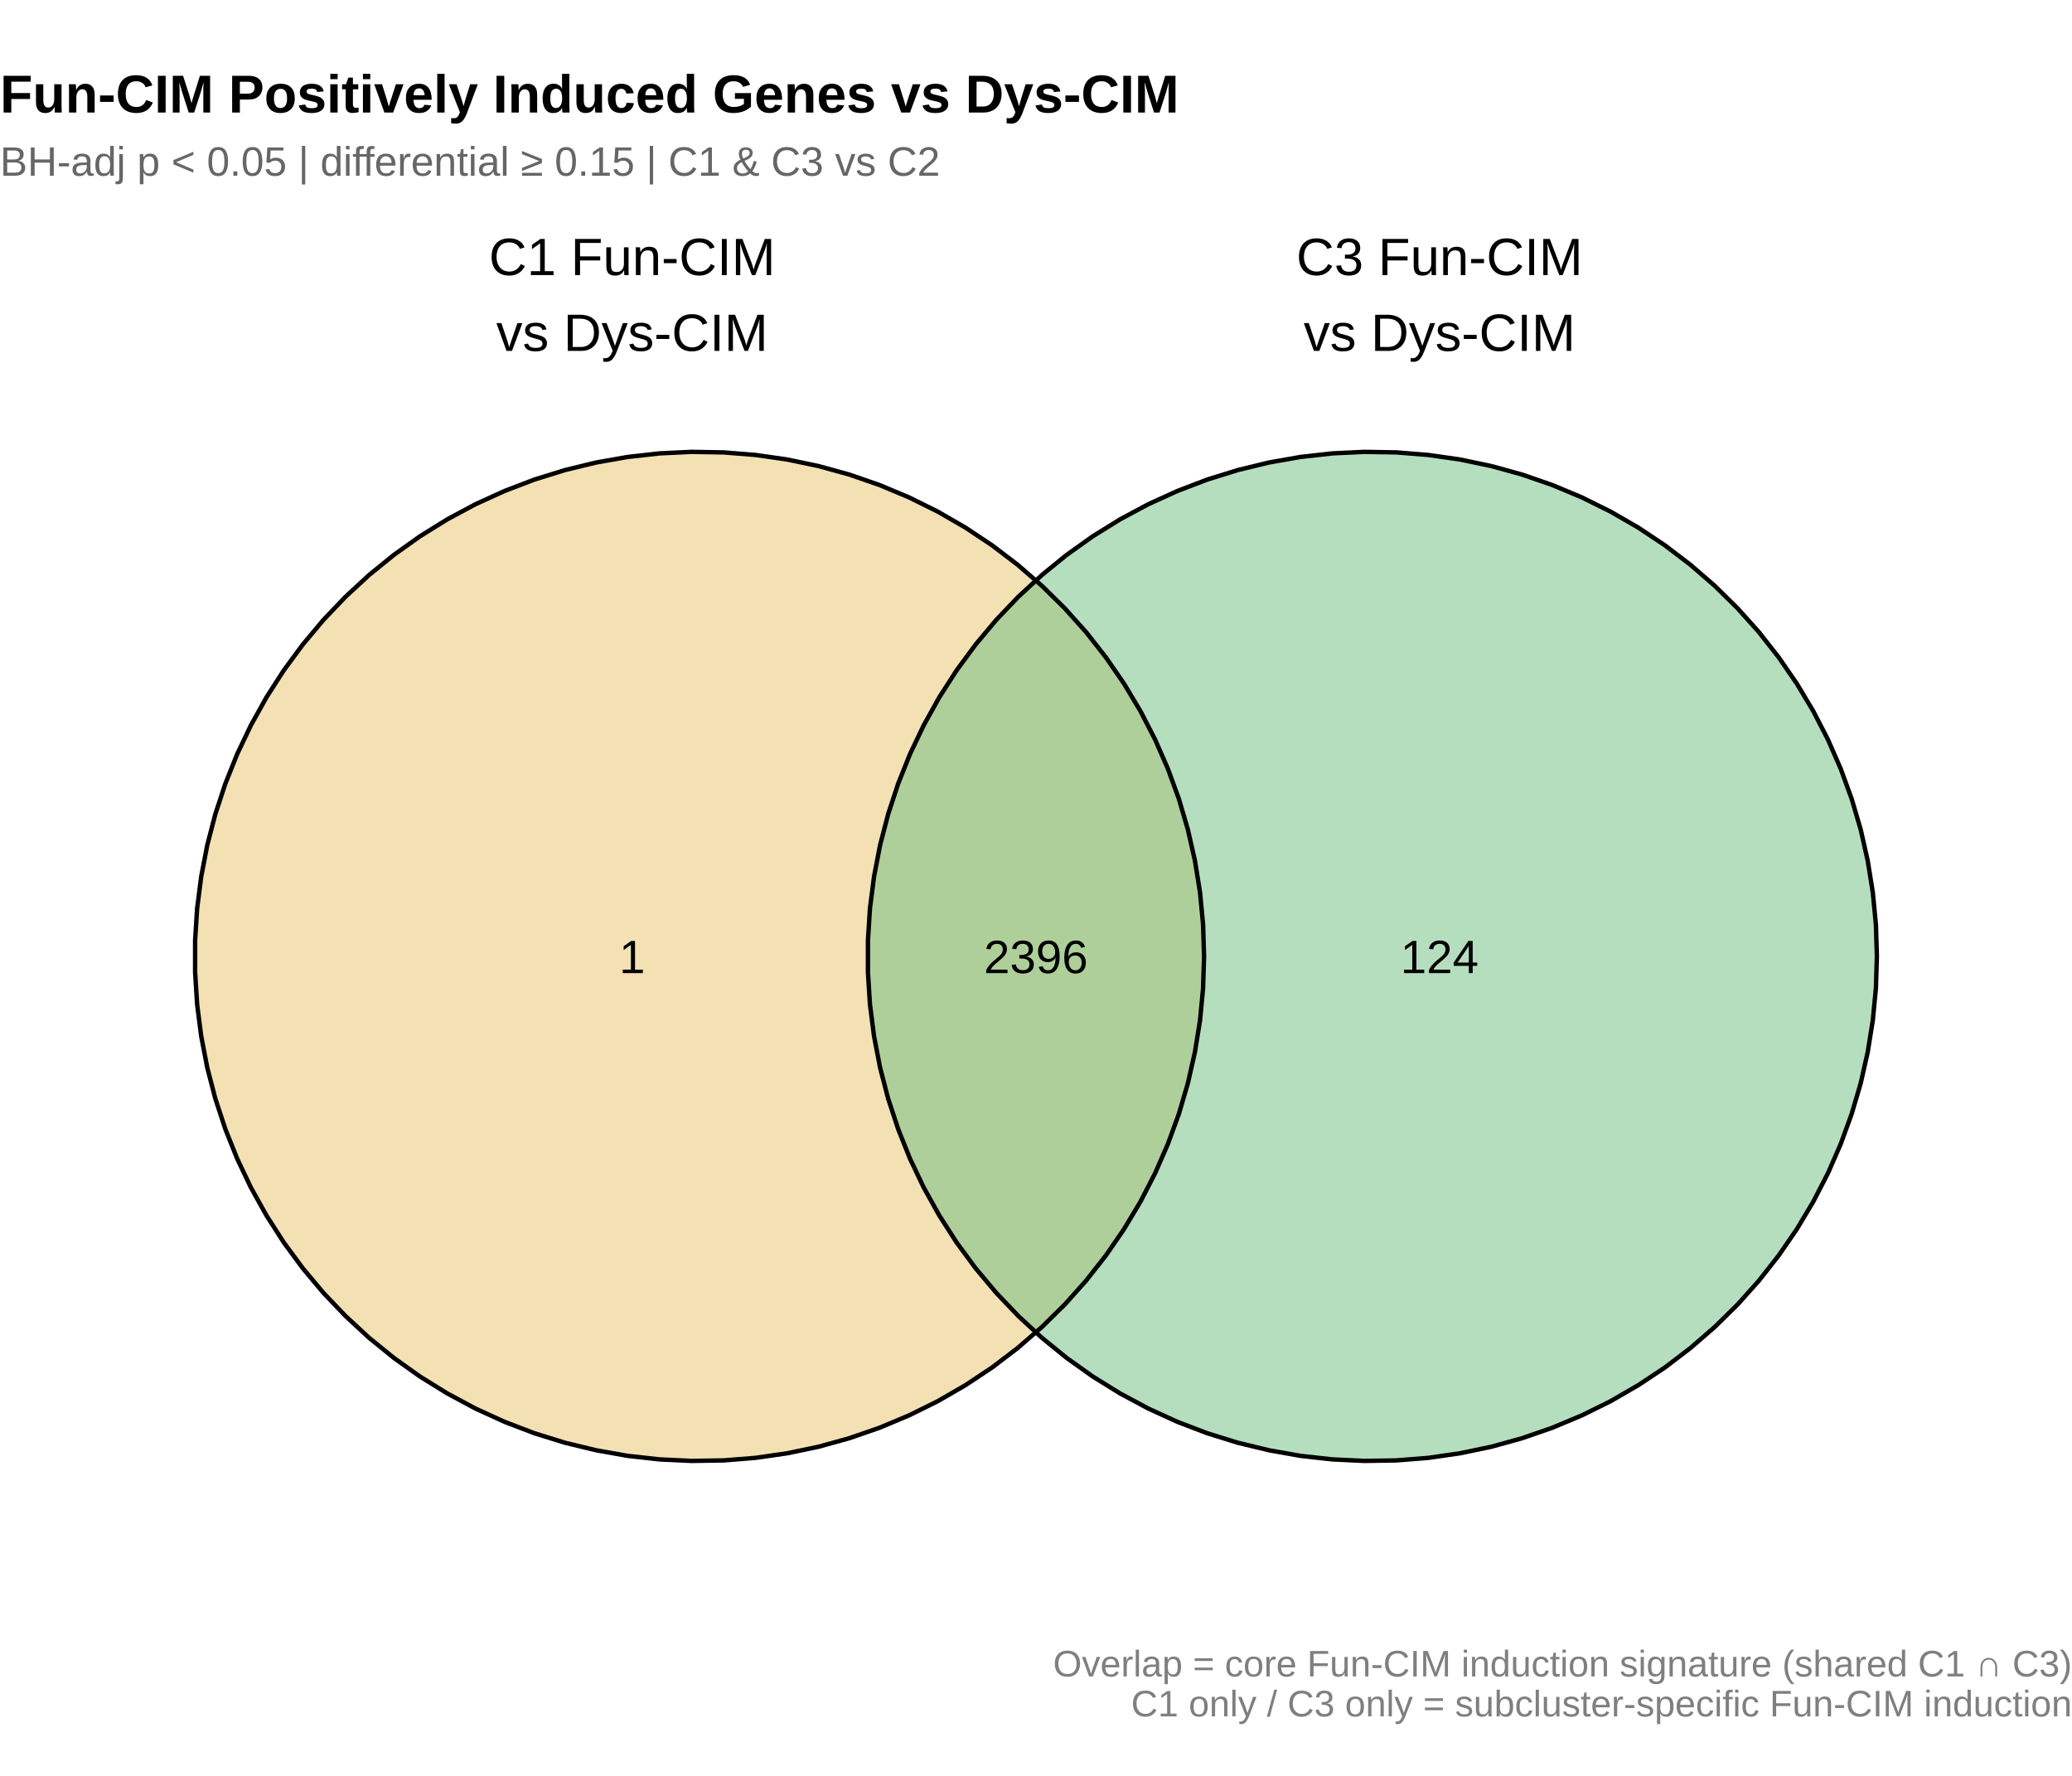
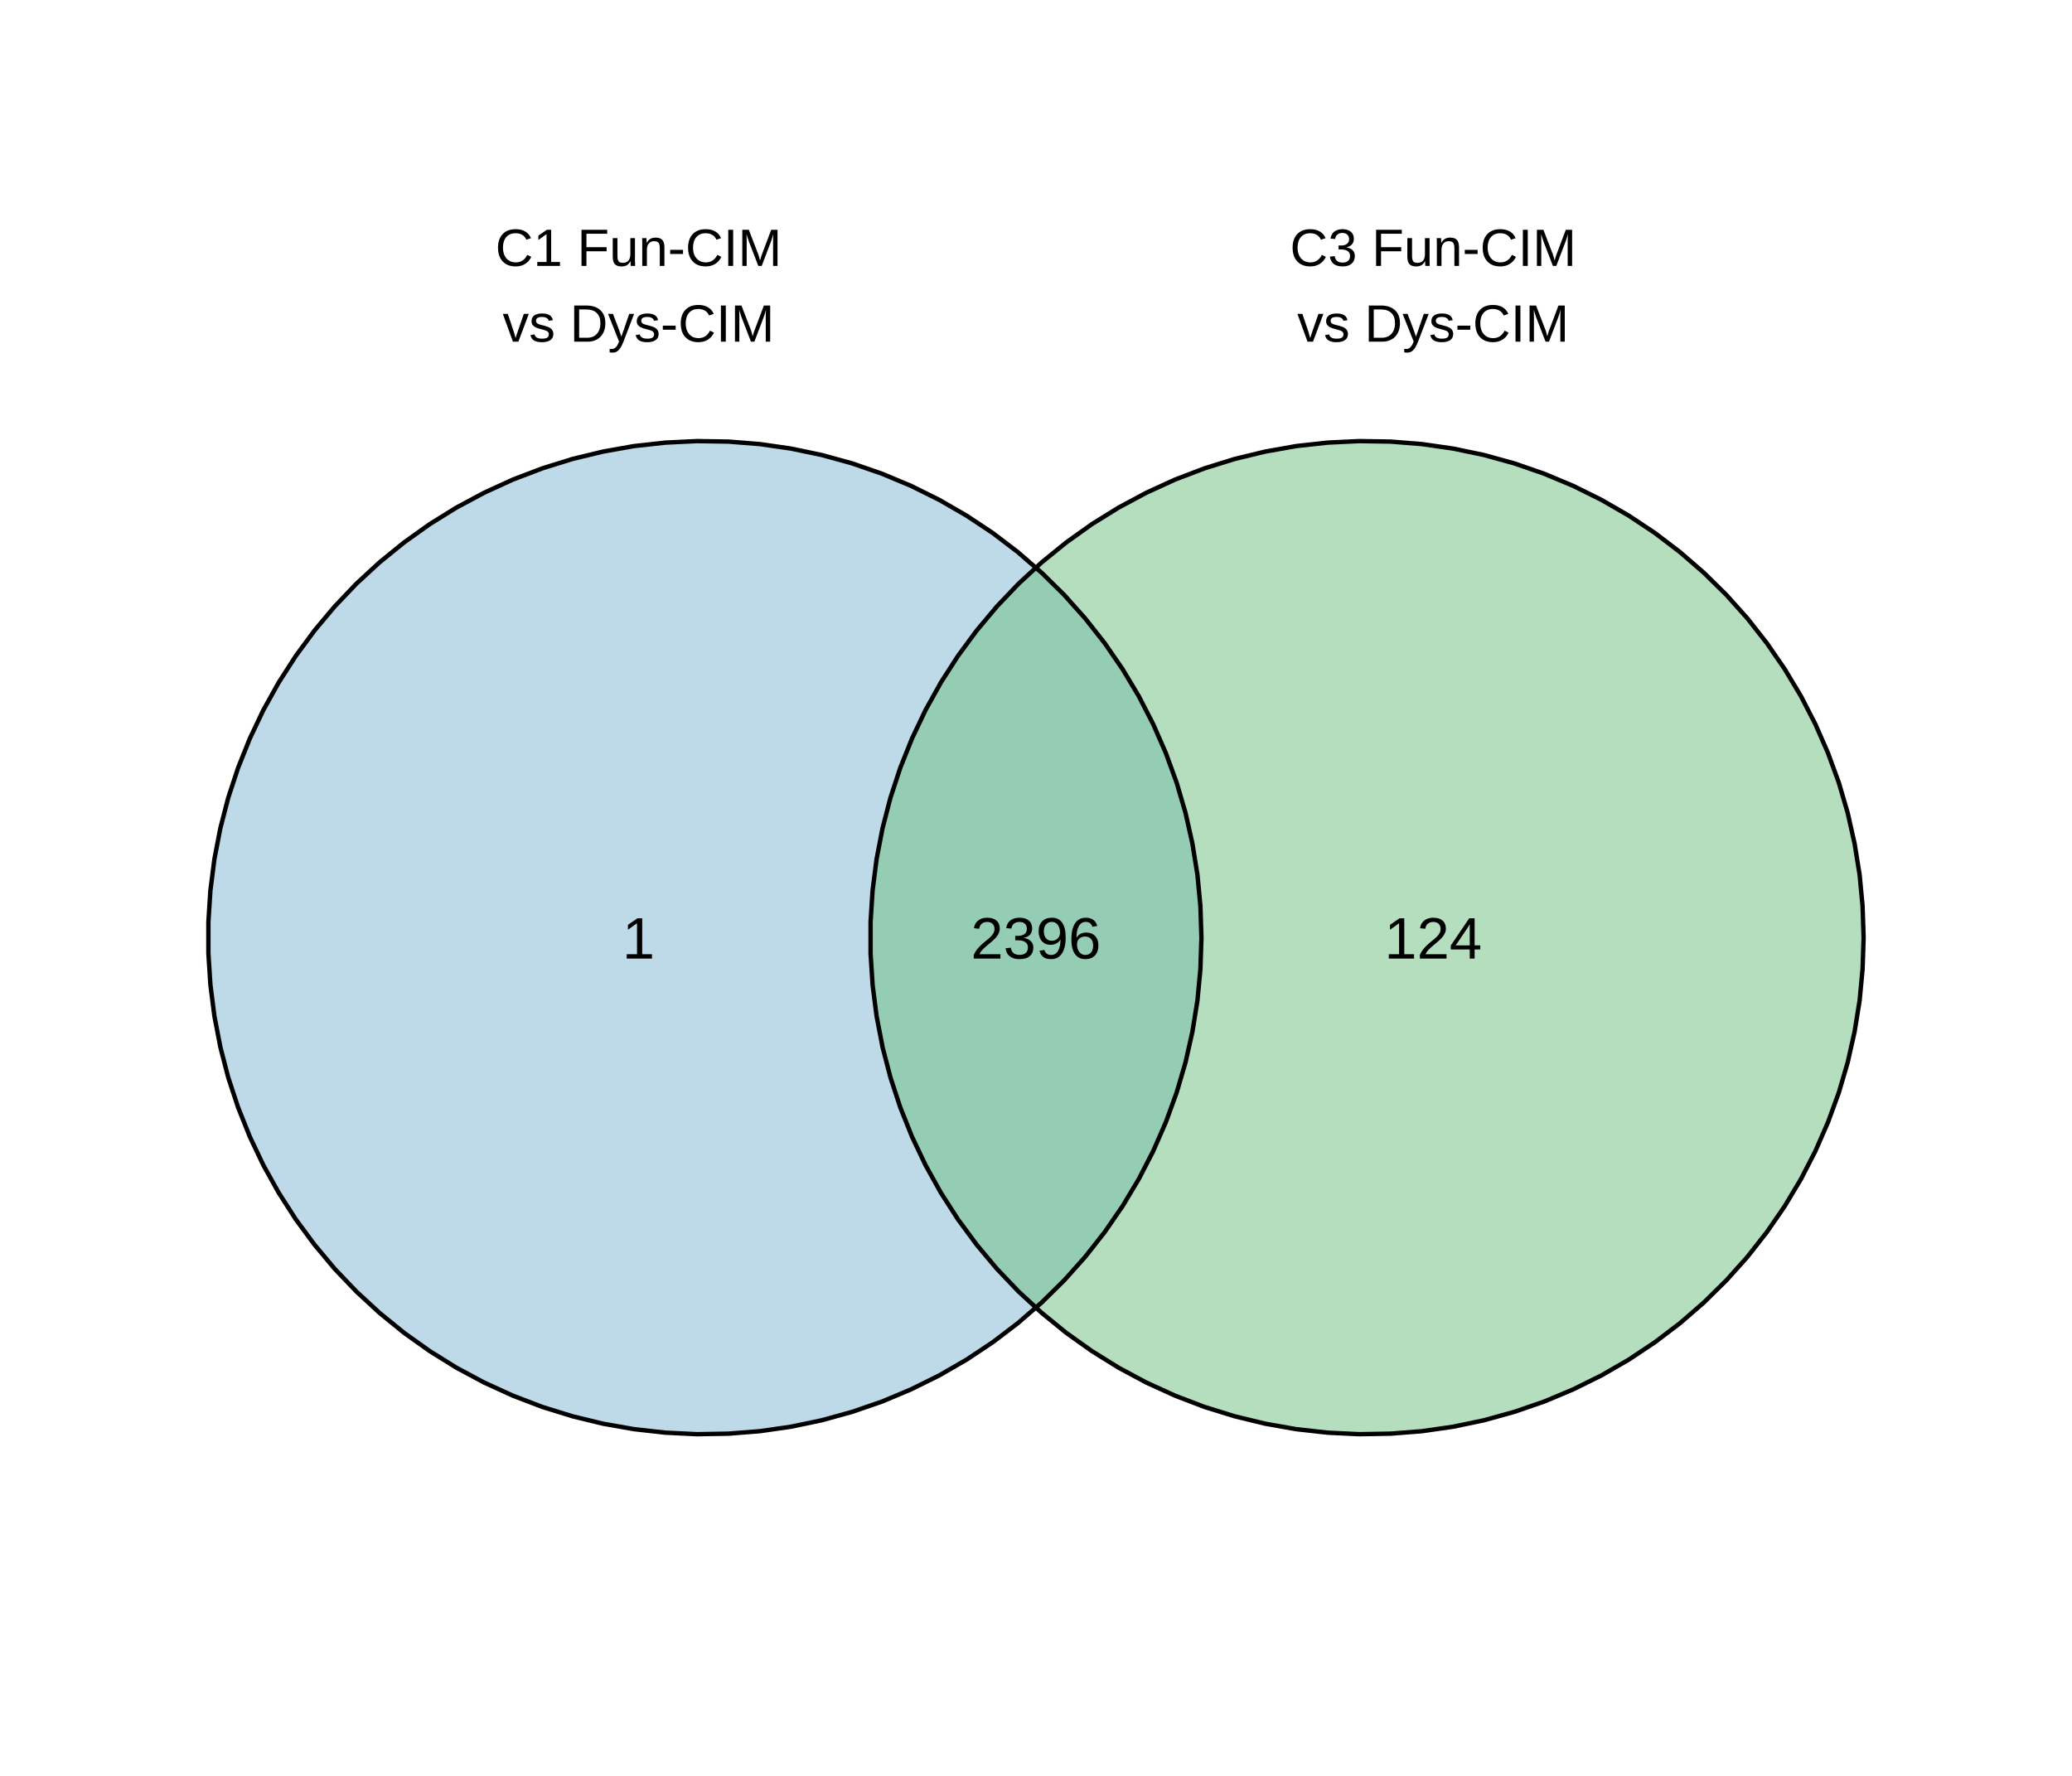
<svg xmlns="http://www.w3.org/2000/svg" width="504.00pt" height="432.00pt" viewBox="0 0 504.00 432.00">
  <g class="svglite">
    <defs>
      <style type="text/css">
    .svglite line, .svglite polyline, .svglite polygon, .svglite path, .svglite rect, .svglite circle {
      fill: none;
      stroke: #000000;
      stroke-linecap: round;
      stroke-linejoin: round;
      stroke-miterlimit: 10.00;
    }
    .svglite text {
      white-space: pre;
    }
    .svglite g.glyphgroup path {
      fill: inherit;
      stroke: none;
    }
  </style>
    </defs>
    <rect width="100%" height="100%" style="stroke: none; fill: none;" />
    <defs>
      <clipPath id="cpMC4wMHw1MDQuMDB8MC4wMHw0MzIuMDA=">
        <rect x="0.00" y="0.00" width="504.00" height="432.00" />
      </clipPath>
    </defs>
    <g clip-path="url(#cpMC4wMHw1MDQuMDB8MC4wMHw0MzIuMDA=)">
</g>
    <defs>
-       <clipPath id="cpMC4wMHw1MDQuMDB8MTIuNTh8NDE5LjQy">
-         <rect x="0.00" y="12.58" width="504.00" height="406.83" />
+       <clipPath id="cpMC4wMHw1MDQuMDB8MzkuMjh8MzkyLjcy">
+         <rect x="0.00" y="39.28" width="504.00" height="353.45" />
      </clipPath>
    </defs>
-     <g clip-path="url(#cpMC4wMHw1MDQuMDB8MTIuNTh8NDE5LjQy)">
-       <rect x="0.00" y="12.58" width="504.00" height="406.83" style="stroke-width: 0.00; stroke: none;" />
+     <g clip-path="url(#cpMC4wMHw1MDQuMDB8MzkuMjh8MzkyLjcy)">
+       <rect x="0.00" y="39.28" width="504.00" height="353.45" style="stroke-width: 0.00; stroke: none;" />
    </g>
    <g clip-path="url(#cpMC4wMHw1MDQuMDB8MC4wMHw0MzIuMDA=)">
</g>
    <defs>
-       <clipPath id="cpMC4wMHw1MDQuMDB8NDQuODZ8Mzk1Ljg5">
-         <rect x="0" y="44.86" width="504.00" height="351.03" />
+       <clipPath id="cpMy45OXw1MDAuMDF8NDMuMjZ8Mzg4Ljc0">
+         <rect x="3.99" y="43.26" width="496.03" height="345.48" />
      </clipPath>
    </defs>
-     <g clip-path="url(#cpMC4wMHw1MDQuMDB8NDQuODZ8Mzk1Ljg5)">
-       <polygon points="292.88,232.65 292.64,224.87 291.90,217.11 290.67,209.42 288.95,201.83 286.76,194.35 284.09,187.03 280.97,179.90 277.40,172.97 273.40,166.29 268.98,159.88 264.17,153.75 258.97,147.95 253.42,142.49 247.54,137.39 241.34,132.67 234.85,128.35 228.11,124.46 221.13,121.00 213.95,117.99 206.59,115.44 199.08,113.37 191.45,111.77 183.74,110.67 175.98,110.05 168.19,109.92 160.41,110.29 152.67,111.16 145.00,112.51 137.43,114.35 129.99,116.66 122.72,119.44 115.63,122.67 108.77,126.35 102.15,130.46 95.81,134.98 89.76,139.89 84.04,145.17 78.66,150.81 73.66,156.78 69.04,163.05 64.83,169.60 61.04,176.41 57.69,183.44 54.80,190.67 52.37,198.07 50.41,205.61 48.94,213.26 47.95,220.99 47.46,228.76 47.46,236.55 47.95,244.32 48.94,252.05 50.41,259.69 52.37,267.23 54.80,274.63 57.69,281.86 61.04,288.90 64.83,295.70 69.04,302.26 73.66,308.53 78.66,314.49 84.04,320.13 89.76,325.42 95.81,330.33 102.15,334.85 108.77,338.95 115.63,342.63 122.72,345.87 129.99,348.65 137.43,350.96 145.00,352.79 152.67,354.15 160.41,355.01 168.19,355.38 175.98,355.26 183.74,354.64 191.45,353.53 199.08,351.94 206.59,349.86 213.95,347.31 221.13,344.30 228.11,340.85 234.85,336.95 241.34,332.64 247.54,327.92 253.42,322.82 258.97,317.36 264.17,311.55 268.98,305.43 273.40,299.01 277.40,292.33 280.97,285.41 284.09,278.27 286.76,270.95 288.95,263.48 290.67,255.88 291.90,248.19 292.64,240.44 292.88,232.65 " style="stroke-width: 0.75; stroke: none; fill: #E8C46A; fill-opacity: 0.50;" />
-       <polygon points="456.54,232.65 456.30,224.87 455.55,217.11 454.32,209.42 452.61,201.83 450.41,194.35 447.75,187.03 444.63,179.90 441.06,172.97 437.06,166.29 432.64,159.88 427.83,153.75 422.63,147.95 417.08,142.49 411.19,137.39 405.00,132.67 398.51,128.35 391.77,124.46 384.79,121.00 377.60,117.99 370.24,115.44 362.74,113.37 355.11,111.77 347.40,110.67 339.64,110.05 331.85,109.92 324.07,110.29 316.33,111.16 308.66,112.51 301.09,114.35 293.65,116.66 286.38,119.44 279.29,122.67 272.43,126.35 265.81,130.46 259.46,134.98 253.42,139.89 247.70,145.17 242.32,150.81 237.32,156.78 232.70,163.05 228.49,169.60 224.70,176.41 221.35,183.44 218.46,190.67 216.03,198.07 214.07,205.61 212.60,213.26 211.61,220.99 211.12,228.76 211.12,236.55 211.61,244.32 212.60,252.05 214.07,259.69 216.03,267.23 218.46,274.63 221.35,281.86 224.70,288.90 228.49,295.70 232.70,302.26 237.32,308.53 242.32,314.49 247.70,320.13 253.42,325.42 259.46,330.33 265.81,334.85 272.43,338.95 279.29,342.63 286.38,345.87 293.65,348.65 301.09,350.96 308.66,352.79 316.33,354.15 324.07,355.01 331.85,355.38 339.64,355.26 347.40,354.64 355.11,353.53 362.74,351.94 370.24,349.86 377.60,347.31 384.79,344.30 391.77,340.85 398.51,336.95 405.00,332.64 411.19,327.92 417.08,322.82 422.63,317.36 427.83,311.55 432.64,305.43 437.06,299.01 441.06,292.33 444.63,285.41 447.75,278.27 450.41,270.95 452.61,263.48 454.32,255.88 455.55,248.19 456.30,240.44 456.54,232.65 " style="stroke-width: 0.75; stroke: none; fill: #6DBF81; fill-opacity: 0.50;" />
-       <polygon points="292.88,232.65 292.64,224.87 291.90,217.11 290.67,209.42 288.95,201.83 286.76,194.35 284.09,187.03 280.97,179.90 277.40,172.97 273.40,166.29 268.98,159.88 264.17,153.75 258.97,147.95 253.42,142.49 247.54,137.39 241.34,132.67 234.85,128.35 228.11,124.46 221.13,121.00 213.95,117.99 206.59,115.44 199.08,113.37 191.45,111.77 183.74,110.67 175.98,110.05 168.19,109.92 160.41,110.29 152.67,111.16 145.00,112.51 137.43,114.35 129.99,116.66 122.72,119.44 115.63,122.67 108.77,126.35 102.15,130.46 95.81,134.98 89.76,139.89 84.04,145.17 78.66,150.81 73.66,156.78 69.04,163.05 64.83,169.60 61.04,176.41 57.69,183.44 54.80,190.67 52.37,198.07 50.41,205.61 48.94,213.26 47.95,220.99 47.46,228.76 47.46,236.55 47.95,244.32 48.94,252.05 50.41,259.69 52.37,267.23 54.80,274.63 57.69,281.86 61.04,288.90 64.83,295.70 69.04,302.26 73.66,308.53 78.66,314.49 84.04,320.13 89.76,325.42 95.81,330.33 102.15,334.85 108.77,338.95 115.63,342.63 122.72,345.87 129.99,348.65 137.43,350.96 145.00,352.79 152.67,354.15 160.41,355.01 168.19,355.38 175.98,355.26 183.74,354.64 191.45,353.53 199.08,351.94 206.59,349.86 213.95,347.31 221.13,344.30 228.11,340.85 234.85,336.95 241.34,332.64 247.54,327.92 253.42,322.82 258.97,317.36 264.17,311.55 268.98,305.43 273.40,299.01 277.40,292.33 280.97,285.41 284.09,278.27 286.76,270.95 288.95,263.48 290.67,255.88 291.90,248.19 292.64,240.44 292.88,232.65 " style="stroke-width: 1.07;" />
-       <polygon points="456.54,232.65 456.30,224.87 455.55,217.11 454.32,209.42 452.61,201.83 450.41,194.35 447.75,187.03 444.63,179.90 441.06,172.97 437.06,166.29 432.64,159.88 427.83,153.75 422.63,147.95 417.08,142.49 411.19,137.39 405.00,132.67 398.51,128.35 391.77,124.46 384.79,121.00 377.60,117.99 370.24,115.44 362.74,113.37 355.11,111.77 347.40,110.67 339.64,110.05 331.85,109.92 324.07,110.29 316.33,111.16 308.66,112.51 301.09,114.35 293.65,116.66 286.38,119.44 279.29,122.67 272.43,126.35 265.81,130.46 259.46,134.98 253.42,139.89 247.70,145.17 242.32,150.81 237.32,156.78 232.70,163.05 228.49,169.60 224.70,176.41 221.35,183.44 218.46,190.67 216.03,198.07 214.07,205.61 212.60,213.26 211.61,220.99 211.12,228.76 211.12,236.55 211.61,244.32 212.60,252.05 214.07,259.69 216.03,267.23 218.46,274.63 221.35,281.86 224.70,288.90 228.49,295.70 232.70,302.26 237.32,308.53 242.32,314.49 247.70,320.13 253.42,325.42 259.46,330.33 265.81,334.85 272.43,338.95 279.29,342.63 286.38,345.87 293.65,348.65 301.09,350.96 308.66,352.79 316.33,354.15 324.07,355.01 331.85,355.38 339.64,355.26 347.40,354.64 355.11,353.53 362.74,351.94 370.24,349.86 377.60,347.31 384.79,344.30 391.77,340.85 398.51,336.95 405.00,332.64 411.19,327.92 417.08,322.82 422.63,317.36 427.83,311.55 432.64,305.43 437.06,299.01 441.06,292.33 444.63,285.41 447.75,278.27 450.41,270.95 452.61,263.48 454.32,255.88 455.55,248.19 456.30,240.44 456.54,232.65 " style="stroke-width: 1.07;" />
-       <text x="153.77" y="66.92" text-anchor="middle" style="font-size: 12.80px; font-family: &quot;Arial&quot;;" textLength="69.66px" lengthAdjust="spacingAndGlyphs">C1 Fun-CIM</text>
-       <text x="153.77" y="85.36" text-anchor="middle" style="font-size: 12.80px; font-family: &quot;Arial&quot;;" textLength="66.14px" lengthAdjust="spacingAndGlyphs">vs Dys-CIM</text>
-       <text x="350.16" y="66.92" text-anchor="middle" style="font-size: 12.80px; font-family: &quot;Arial&quot;;" textLength="69.66px" lengthAdjust="spacingAndGlyphs">C3 Fun-CIM</text>
-       <text x="350.16" y="85.36" text-anchor="middle" style="font-size: 12.80px; font-family: &quot;Arial&quot;;" textLength="66.14px" lengthAdjust="spacingAndGlyphs">vs Dys-CIM</text>
-       <text x="153.77" y="236.72" text-anchor="middle" style="font-size: 11.38px; font-family: &quot;Arial&quot;;" textLength="6.33px" lengthAdjust="spacingAndGlyphs">1</text>
-       <text x="350.16" y="236.72" text-anchor="middle" style="font-size: 11.38px; font-family: &quot;Arial&quot;;" textLength="18.98px" lengthAdjust="spacingAndGlyphs">124</text>
-       <text x="251.97" y="236.72" text-anchor="middle" style="font-size: 11.38px; font-family: &quot;Arial&quot;;" textLength="25.31px" lengthAdjust="spacingAndGlyphs">2396</text>
+     <g clip-path="url(#cpMy45OXw1MDAuMDF8NDMuMjZ8Mzg4Ljc0)">
+       <polygon points="292.24,228.09 291.99,220.43 291.27,212.80 290.05,205.23 288.37,197.75 286.21,190.39 283.58,183.19 280.51,176.17 277.00,169.35 273.06,162.78 268.71,156.46 263.97,150.44 258.86,144.72 253.40,139.35 247.61,134.33 241.51,129.68 235.12,125.44 228.49,121.61 221.62,118.20 214.55,115.24 207.30,112.73 199.91,110.69 192.41,109.12 184.82,108.03 177.18,107.42 169.52,107.30 161.86,107.67 154.24,108.51 146.69,109.85 139.24,111.65 131.92,113.93 124.76,116.66 117.79,119.85 111.03,123.47 104.52,127.51 98.28,131.96 92.33,136.79 86.69,141.99 81.40,147.54 76.48,153.41 71.93,159.59 67.79,166.03 64.06,172.73 60.77,179.65 57.92,186.77 55.52,194.05 53.60,201.47 52.15,209.00 51.18,216.60 50.69,224.26 50.69,231.92 51.18,239.57 52.15,247.17 53.60,254.70 55.52,262.12 57.92,269.40 60.77,276.52 64.06,283.44 67.79,290.14 71.93,296.59 76.48,302.76 81.40,308.64 86.69,314.18 92.33,319.38 98.28,324.22 104.52,328.66 111.03,332.71 117.79,336.33 124.76,339.51 131.92,342.25 139.24,344.52 146.69,346.33 154.24,347.66 161.86,348.51 169.52,348.88 177.18,348.75 184.82,348.15 192.41,347.06 199.91,345.49 207.30,343.44 214.55,340.94 221.62,337.97 228.49,334.57 235.12,330.74 241.51,326.49 247.61,321.85 253.40,316.83 258.86,311.45 263.97,305.74 268.71,299.71 273.06,293.40 277.00,286.82 280.51,280.01 283.58,272.99 286.21,265.78 288.37,258.43 290.05,250.95 291.27,243.38 291.99,235.75 292.24,228.09 " style="stroke-width: 0.75; stroke: none; fill: #7EB6D4; fill-opacity: 0.50;" />
+       <polygon points="453.31,228.09 453.06,220.43 452.34,212.80 451.12,205.23 449.44,197.75 447.28,190.39 444.65,183.19 441.58,176.17 438.07,169.35 434.13,162.78 429.78,156.46 425.05,150.44 419.93,144.72 414.47,139.35 408.68,134.33 402.58,129.68 396.20,125.44 389.56,121.61 382.69,118.20 375.62,115.24 368.37,112.73 360.99,110.69 353.48,109.12 345.89,108.03 338.25,107.42 330.59,107.30 322.93,107.67 315.31,108.51 307.76,109.85 300.31,111.65 292.99,113.93 285.83,116.66 278.86,119.85 272.10,123.47 265.59,127.51 259.35,131.96 253.40,136.79 247.76,141.99 242.47,147.54 237.55,153.41 233.00,159.59 228.86,166.03 225.13,172.73 221.84,179.65 218.99,186.77 216.60,194.05 214.67,201.47 213.22,209.00 212.25,216.60 211.76,224.26 211.76,231.92 212.25,239.57 213.22,247.17 214.67,254.70 216.60,262.12 218.99,269.40 221.84,276.52 225.13,283.44 228.86,290.14 233.00,296.59 237.55,302.76 242.47,308.64 247.76,314.18 253.40,319.38 259.35,324.22 265.59,328.66 272.10,332.71 278.86,336.33 285.83,339.51 292.99,342.25 300.31,344.52 307.76,346.33 315.31,347.66 322.93,348.51 330.59,348.88 338.25,348.75 345.89,348.15 353.48,347.06 360.99,345.49 368.37,343.44 375.62,340.94 382.69,337.97 389.56,334.57 396.20,330.74 402.58,326.49 408.68,321.85 414.47,316.83 419.93,311.45 425.05,305.74 429.78,299.71 434.13,293.40 438.07,286.82 441.58,280.01 444.65,272.99 447.28,265.78 449.44,258.43 451.12,250.95 452.34,243.38 453.06,235.75 453.31,228.09 " style="stroke-width: 0.75; stroke: none; fill: #6DBF81; fill-opacity: 0.50;" />
+       <polygon points="292.24,228.09 291.99,220.43 291.27,212.80 290.05,205.23 288.37,197.75 286.21,190.39 283.58,183.19 280.51,176.17 277.00,169.35 273.06,162.78 268.71,156.46 263.97,150.44 258.86,144.72 253.40,139.35 247.61,134.33 241.51,129.68 235.12,125.44 228.49,121.61 221.62,118.20 214.55,115.24 207.30,112.73 199.91,110.69 192.41,109.12 184.82,108.03 177.18,107.42 169.52,107.30 161.86,107.67 154.24,108.51 146.69,109.85 139.24,111.65 131.92,113.93 124.76,116.66 117.79,119.85 111.03,123.47 104.52,127.51 98.28,131.96 92.33,136.79 86.69,141.99 81.40,147.54 76.48,153.41 71.93,159.59 67.79,166.03 64.06,172.73 60.77,179.65 57.92,186.77 55.52,194.05 53.60,201.47 52.15,209.00 51.18,216.60 50.69,224.26 50.69,231.92 51.18,239.57 52.15,247.17 53.60,254.70 55.52,262.12 57.92,269.40 60.77,276.52 64.06,283.44 67.79,290.14 71.93,296.59 76.48,302.76 81.40,308.64 86.69,314.18 92.33,319.38 98.28,324.22 104.52,328.66 111.03,332.71 117.79,336.33 124.76,339.51 131.92,342.25 139.24,344.52 146.69,346.33 154.24,347.66 161.86,348.51 169.52,348.88 177.18,348.75 184.82,348.15 192.41,347.06 199.91,345.49 207.30,343.44 214.55,340.94 221.62,337.97 228.49,334.57 235.12,330.74 241.51,326.49 247.61,321.85 253.40,316.83 258.86,311.45 263.97,305.74 268.71,299.71 273.06,293.40 277.00,286.82 280.51,280.01 283.58,272.99 286.21,265.78 288.37,258.43 290.05,250.95 291.27,243.38 291.99,235.75 292.24,228.09 " style="stroke-width: 1.07;" />
+       <polygon points="453.31,228.09 453.06,220.43 452.34,212.80 451.12,205.23 449.44,197.75 447.28,190.39 444.65,183.19 441.58,176.17 438.07,169.35 434.13,162.78 429.78,156.46 425.05,150.44 419.93,144.72 414.47,139.35 408.68,134.33 402.58,129.68 396.20,125.44 389.56,121.61 382.69,118.20 375.62,115.24 368.37,112.73 360.99,110.69 353.48,109.12 345.89,108.03 338.25,107.42 330.59,107.30 322.93,107.67 315.31,108.51 307.76,109.85 300.31,111.65 292.99,113.93 285.83,116.66 278.86,119.85 272.10,123.47 265.59,127.51 259.35,131.96 253.40,136.79 247.76,141.99 242.47,147.54 237.55,153.41 233.00,159.59 228.86,166.03 225.13,172.73 221.84,179.65 218.99,186.77 216.60,194.05 214.67,201.47 213.22,209.00 212.25,216.60 211.76,224.26 211.76,231.92 212.25,239.57 213.22,247.17 214.67,254.70 216.60,262.12 218.99,269.40 221.84,276.52 225.13,283.44 228.86,290.14 233.00,296.59 237.55,302.76 242.47,308.64 247.76,314.18 253.40,319.38 259.35,324.22 265.59,328.66 272.10,332.71 278.86,336.33 285.83,339.51 292.99,342.25 300.31,344.52 307.76,346.33 315.31,347.66 322.93,348.51 330.59,348.88 338.25,348.75 345.89,348.15 353.48,347.06 360.99,345.49 368.37,343.44 375.62,340.94 382.69,337.97 389.56,334.57 396.20,330.74 402.58,326.49 408.68,321.85 414.47,316.83 419.93,311.45 425.05,305.74 429.78,299.71 434.13,293.40 438.07,286.82 441.58,280.01 444.65,272.99 447.28,265.78 449.44,258.43 451.12,250.95 452.34,243.38 453.06,235.75 453.31,228.09 " style="stroke-width: 1.07;" />
+       <text x="155.33" y="64.69" text-anchor="middle" style="font-size: 12.80px; font-family: &quot;Arial&quot;;" textLength="69.66px" lengthAdjust="spacingAndGlyphs">C1 Fun-CIM</text>
+       <text x="155.33" y="83.12" text-anchor="middle" style="font-size: 12.80px; font-family: &quot;Arial&quot;;" textLength="66.14px" lengthAdjust="spacingAndGlyphs">vs Dys-CIM</text>
+       <text x="348.61" y="64.69" text-anchor="middle" style="font-size: 12.80px; font-family: &quot;Arial&quot;;" textLength="69.66px" lengthAdjust="spacingAndGlyphs">C3 Fun-CIM</text>
+       <text x="348.61" y="83.12" text-anchor="middle" style="font-size: 12.80px; font-family: &quot;Arial&quot;;" textLength="66.14px" lengthAdjust="spacingAndGlyphs">vs Dys-CIM</text>
+       <text x="155.33" y="233.18" text-anchor="middle" style="font-size: 14.23px; font-family: &quot;Arial&quot;;" textLength="7.91px" lengthAdjust="spacingAndGlyphs">1</text>
+       <text x="348.61" y="233.18" text-anchor="middle" style="font-size: 14.23px; font-family: &quot;Arial&quot;;" textLength="23.72px" lengthAdjust="spacingAndGlyphs">124</text>
+       <text x="251.97" y="233.18" text-anchor="middle" style="font-size: 14.23px; font-family: &quot;Arial&quot;;" textLength="31.62px" lengthAdjust="spacingAndGlyphs">2396</text>
    </g>
    <g clip-path="url(#cpMC4wMHw1MDQuMDB8MC4wMHw0MzIuMDA=)">
-       <text x="0" y="42.75" style="font-size: 10.00px;fill: #666666; font-family: &quot;Arial&quot;;" textLength="239.83px" lengthAdjust="spacingAndGlyphs">BH-adj p &lt; 0.05  |  differential ≥ 0.15  |  C1 &amp; C3 vs C2</text>
-       <text x="0" y="27.37" style="font-size: 13.00px; font-weight: bold; font-family: &quot;Arial&quot;;" textLength="286.78px" lengthAdjust="spacingAndGlyphs">Fun-CIM Positively Induced Genes vs Dys-CIM</text>
-       <text x="504.00" y="407.81" text-anchor="end" style="font-size: 9.00px;fill: #7F7F7F; font-family: &quot;Arial&quot;;" textLength="247.72px" lengthAdjust="spacingAndGlyphs">Overlap = core Fun-CIM induction signature (shared C1 ∩ C3)</text>
-       <text x="504.00" y="417.53" text-anchor="end" style="font-size: 9.00px;fill: #7F7F7F; font-family: &quot;Arial&quot;;" textLength="228.75px" lengthAdjust="spacingAndGlyphs">C1 only / C3 only = subcluster-specific Fun-CIM induction</text>
-     </g>
+ </g>
  </g>
</svg>
